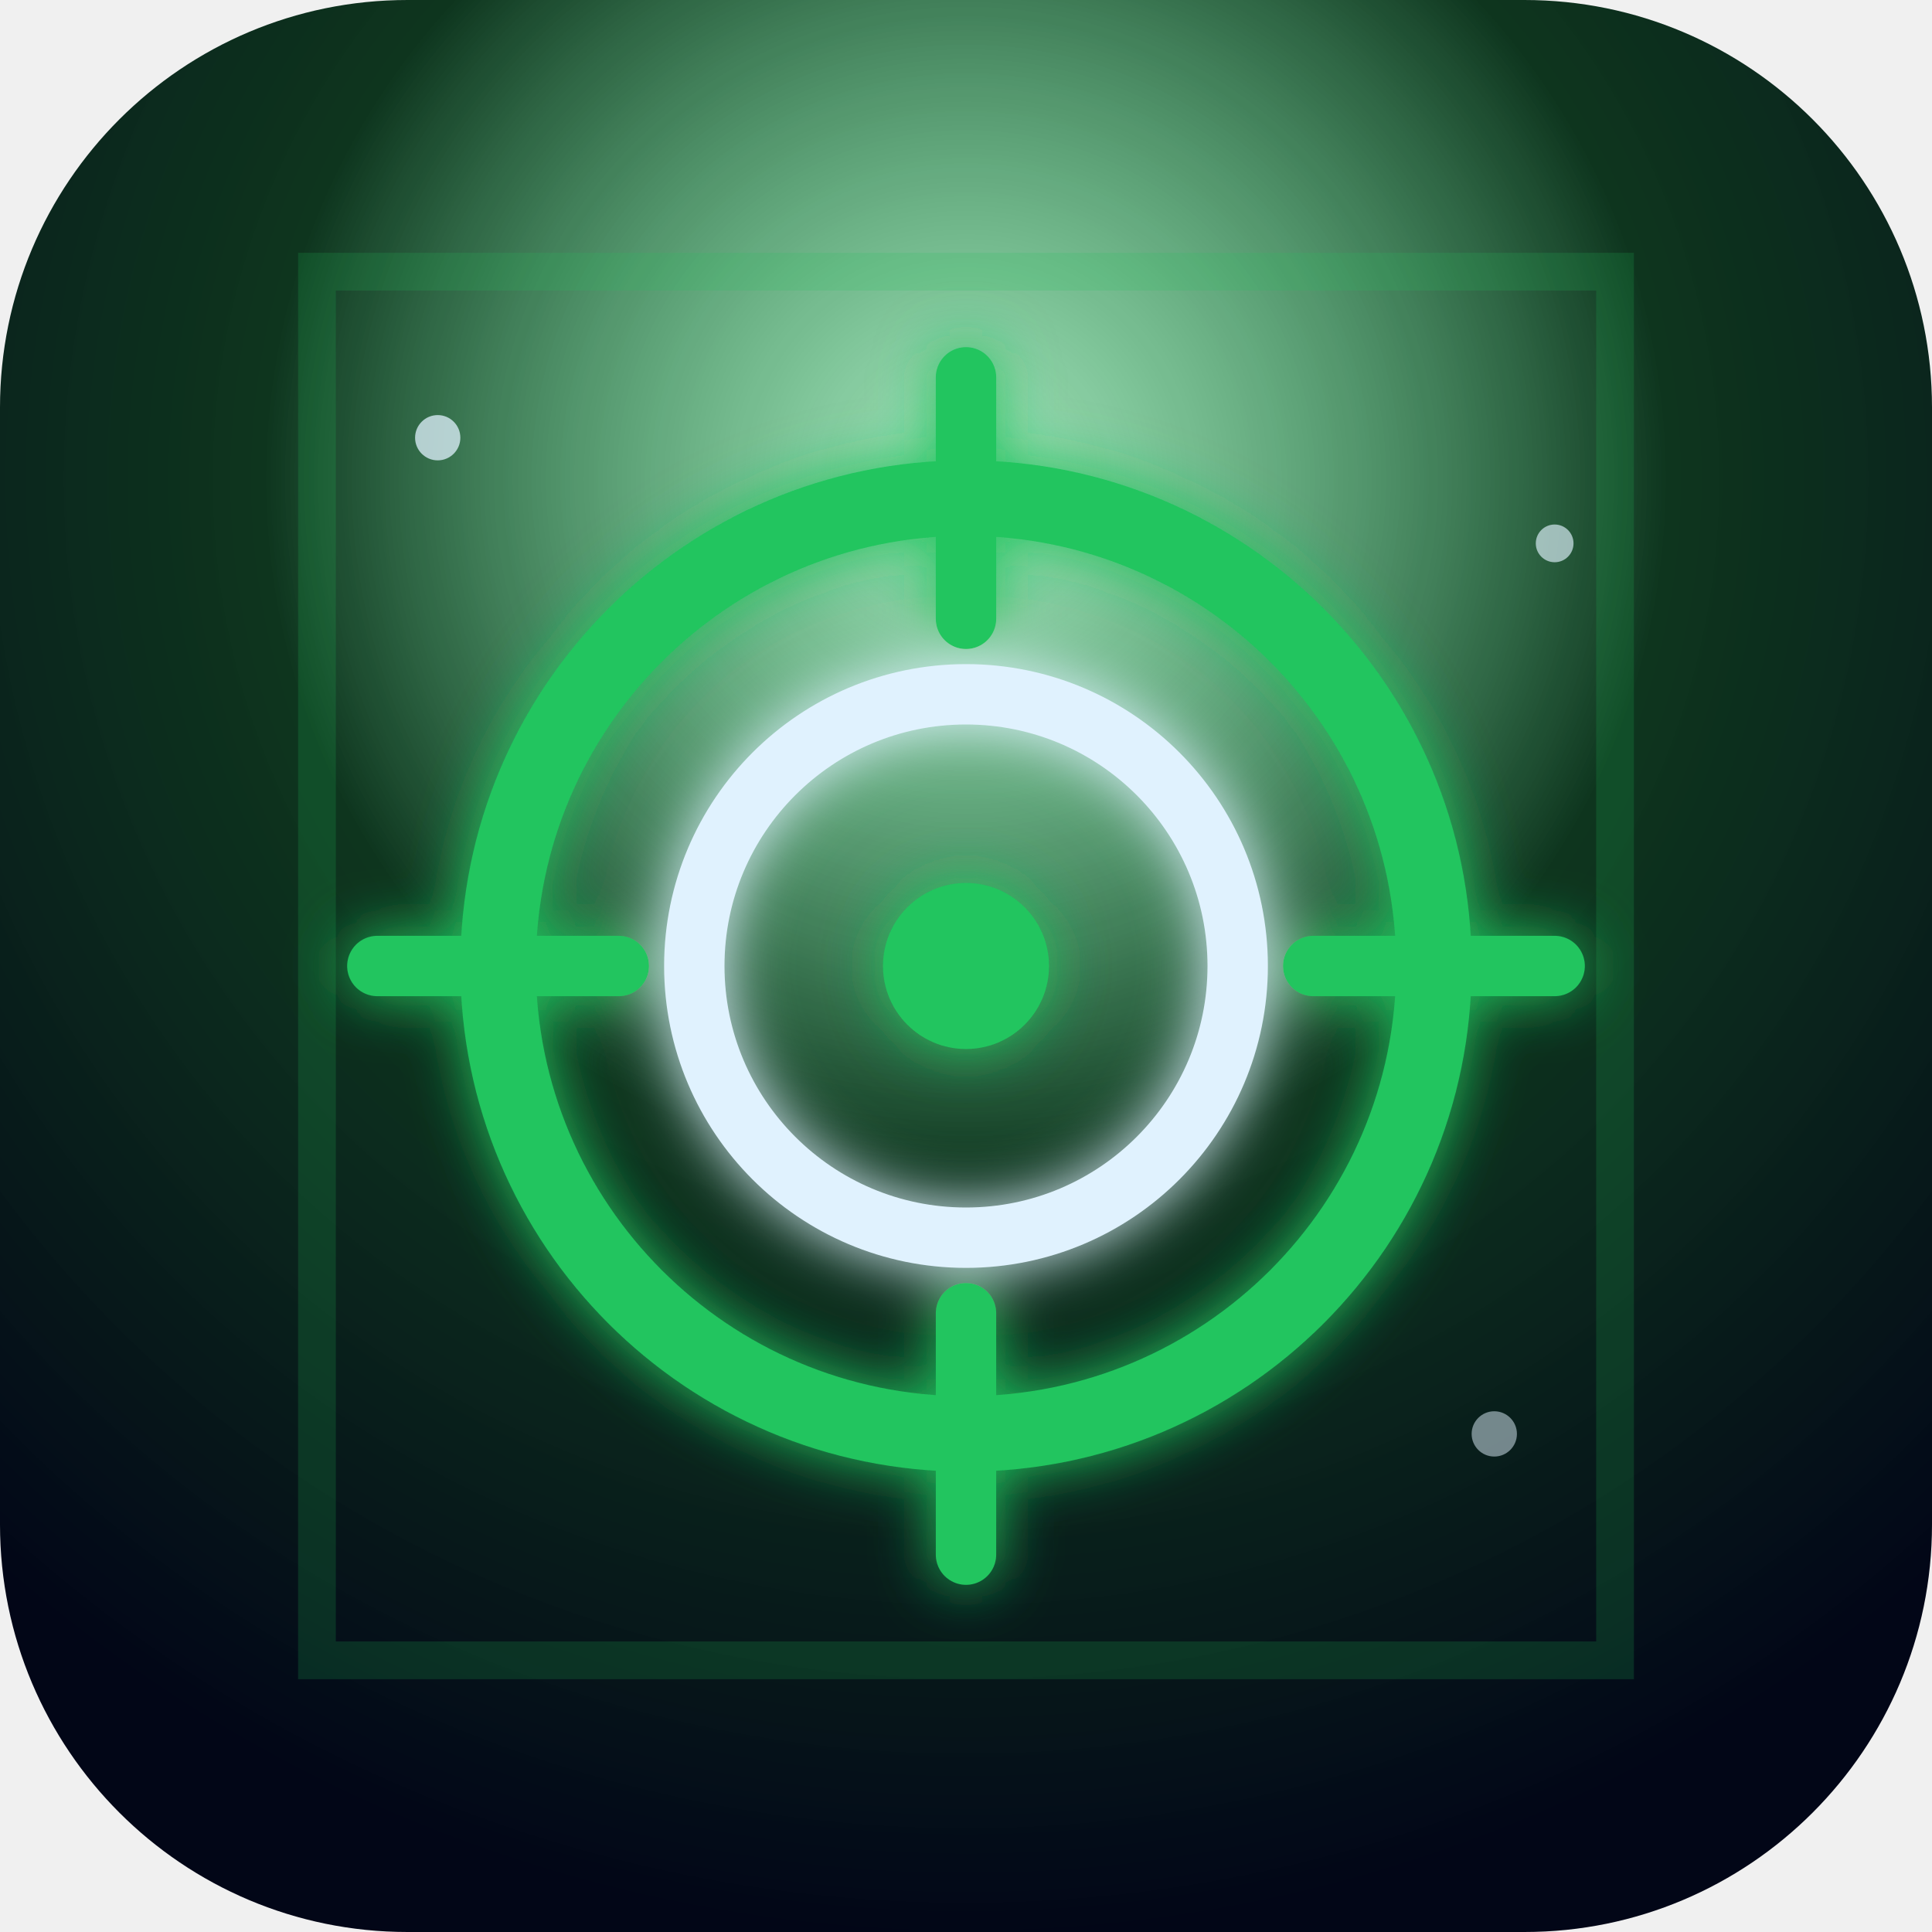
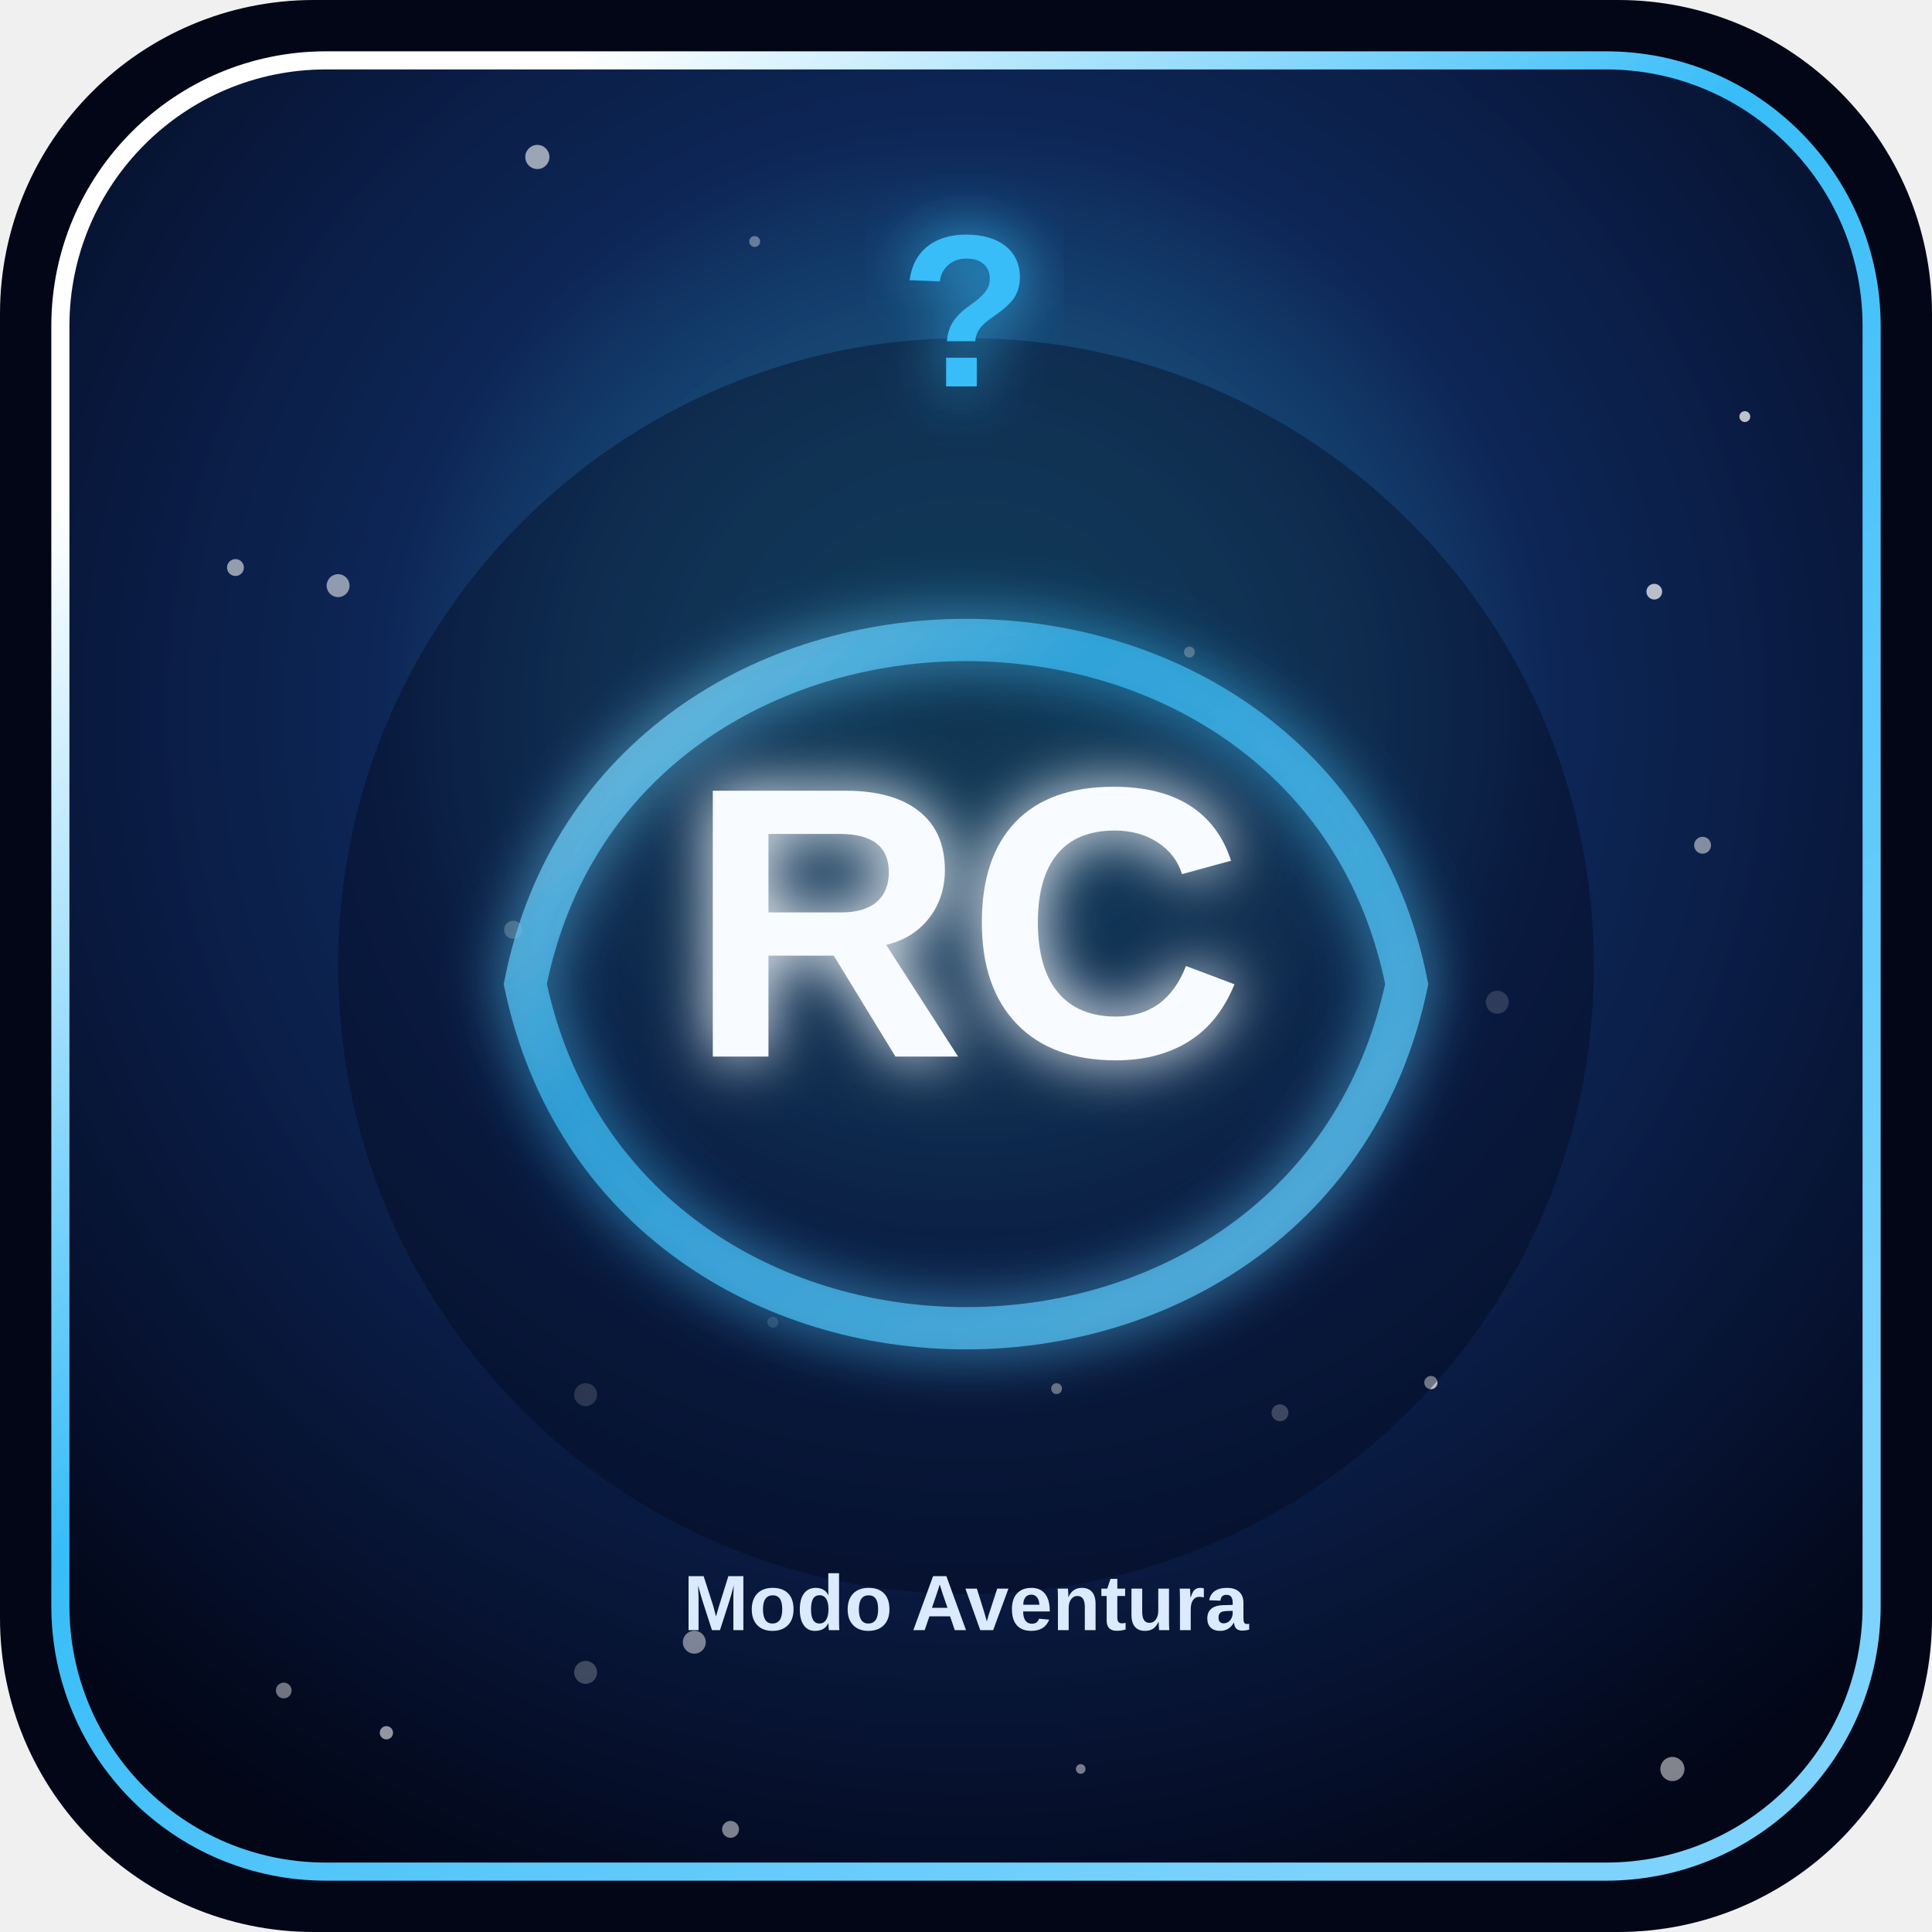
- <svg xmlns="http://www.w3.org/2000/svg" viewBox="0 0 256 256" role="img" aria-label="Achievement badge">
+ <svg xmlns="http://www.w3.org/2000/svg" width="320" height="320" viewBox="0 0 320 320" role="img" aria-label="Resposta Certeira">
  <defs>
-     <radialGradient id="g" cx="50%" cy="25%" r="75%">
-       <stop offset="0%" stop-color="#22c55e" stop-opacity="0.38" />
-       <stop offset="48%" stop-color="#052e16" stop-opacity="0.96" />
+     <radialGradient id="bg" cx="50%" cy="36%" r="72%">
+       <stop offset="0%" stop-color="#38bdf8" stop-opacity=".42" />
+       <stop offset="45%" stop-color="#0f2a5f" stop-opacity=".88" />
      <stop offset="100%" stop-color="#020617" />
    </radialGradient>
-     <filter id="glow" x="-30%" y="-30%" width="160%" height="160%">
-       <feGaussianBlur stdDeviation="4" result="blur" />
+     <linearGradient id="g" x1="58" y1="42" x2="262" y2="276" gradientUnits="userSpaceOnUse">
+       <stop offset="0%" stop-color="#ffffff" />
+       <stop offset="42%" stop-color="#38bdf8" />
+       <stop offset="100%" stop-color="#7dd3fc" />
+     </linearGradient>
+     <filter id="glow" x="-40%" y="-40%" width="180%" height="180%">
+       <feGaussianBlur stdDeviation="5" result="blur" />
      <feMerge>
        <feMergeNode in="blur" />
        <feMergeNode in="SourceGraphic" />
      </feMerge>
    </filter>
  </defs>
-   <rect width="256" height="256" rx="54" fill="url(#g)" />
-   <path d="M42 36h172v184H42z" rx="32" fill="none" stroke="#22c55e" stroke-opacity=".18" stroke-width="5" />
-   <circle cx="58" cy="58" r="3" fill="#e0f2fe" opacity=".75" />
-   <circle cx="206" cy="72" r="2.5" fill="#e0f2fe" opacity=".65" />
-   <circle cx="198" cy="190" r="3" fill="#e0f2fe" opacity=".5" />
+   <rect width="320" height="320" rx="52" fill="#020617" />
+   <rect x="10" y="10" width="300" height="300" rx="44" fill="url(#bg)" stroke="url(#g)" stroke-width="3" />
+   <g>
+     <circle cx="128" cy="219" r="0.9" fill="#ffffff" opacity="0.22" />
+     <circle cx="64" cy="287" r="1.1" fill="#ffffff" opacity="0.57" />
+     <circle cx="56" cy="97" r="1.9" fill="#ffffff" opacity="0.54" />
+     <circle cx="282" cy="140" r="1.4" fill="#ffffff" opacity="0.49" />
+     <circle cx="289" cy="69" r="0.9" fill="#ffffff" opacity="0.73" />
+     <circle cx="89" cy="26" r="2.0" fill="#ffffff" opacity="0.59" />
+     <circle cx="121" cy="303" r="1.4" fill="#ffffff" opacity="0.48" />
+     <circle cx="274" cy="98" r="1.3" fill="#ffffff" opacity="0.71" />
+     <circle cx="179" cy="293" r="0.8" fill="#ffffff" opacity="0.45" />
+     <circle cx="175" cy="230" r="0.9" fill="#ffffff" opacity="0.64" />
+     <circle cx="212" cy="234" r="1.4" fill="#ffffff" opacity="0.36" />
+     <circle cx="97" cy="231" r="1.9" fill="#ffffff" opacity="0.24" />
+     <circle cx="125" cy="40" r="0.9" fill="#ffffff" opacity="0.36" />
+     <circle cx="39" cy="94" r="1.4" fill="#ffffff" opacity="0.56" />
+     <circle cx="85" cy="154" r="1.5" fill="#ffffff" opacity="0.4" />
+     <circle cx="97" cy="277" r="1.9" fill="#ffffff" opacity="0.23" />
+     <circle cx="197" cy="108" r="0.9" fill="#ffffff" opacity="0.5" />
+     <circle cx="248" cy="166" r="1.9" fill="#ffffff" opacity="0.25" />
+     <circle cx="47" cy="280" r="1.3" fill="#ffffff" opacity="0.43" />
+     <circle cx="237" cy="229" r="1.1" fill="#ffffff" opacity="0.69" />
+     <circle cx="115" cy="272" r="1.9" fill="#ffffff" opacity="0.47" />
+     <circle cx="277" cy="293" r="2.0" fill="#ffffff" opacity="0.5" />
+   </g>
+   <circle cx="160" cy="160" r="104" fill="#020617" opacity=".38" />
  <g filter="url(#glow)">
-     <circle cx="128" cy="128" r="62" fill="none" stroke="#22c55e" stroke-width="10" />
-     <circle cx="128" cy="128" r="36" fill="none" stroke="#e0f2fe" stroke-width="8" />
-     <circle cx="128" cy="128" r="11" fill="#22c55e" />
-     <path d="M128 50v32M128 174v32M50 128h32M174 128h32" stroke="#22c55e" stroke-width="8" stroke-linecap="round" />
+     <path d="M87 163 C102 87 218 87 233 163 C217 239 103 239 87 163Z" fill="none" stroke="url(#g)" stroke-width="7" opacity=".7" />
  </g>
+   <text x="160" y="175" text-anchor="middle" font-family="Arial, Helvetica, sans-serif" font-size="64" font-weight="800" fill="#f8fbff" filter="url(#glow)">RC</text>
+   <text x="160" y="64" text-anchor="middle" font-family="Arial, Helvetica, sans-serif" font-size="36" font-weight="800" fill="#38bdf8" filter="url(#glow)">?</text>
+   <text x="160" y="270" text-anchor="middle" font-family="Arial, Helvetica, sans-serif" font-size="13" font-weight="700" fill="#dbeafe">Modo Aventura</text>
</svg>
